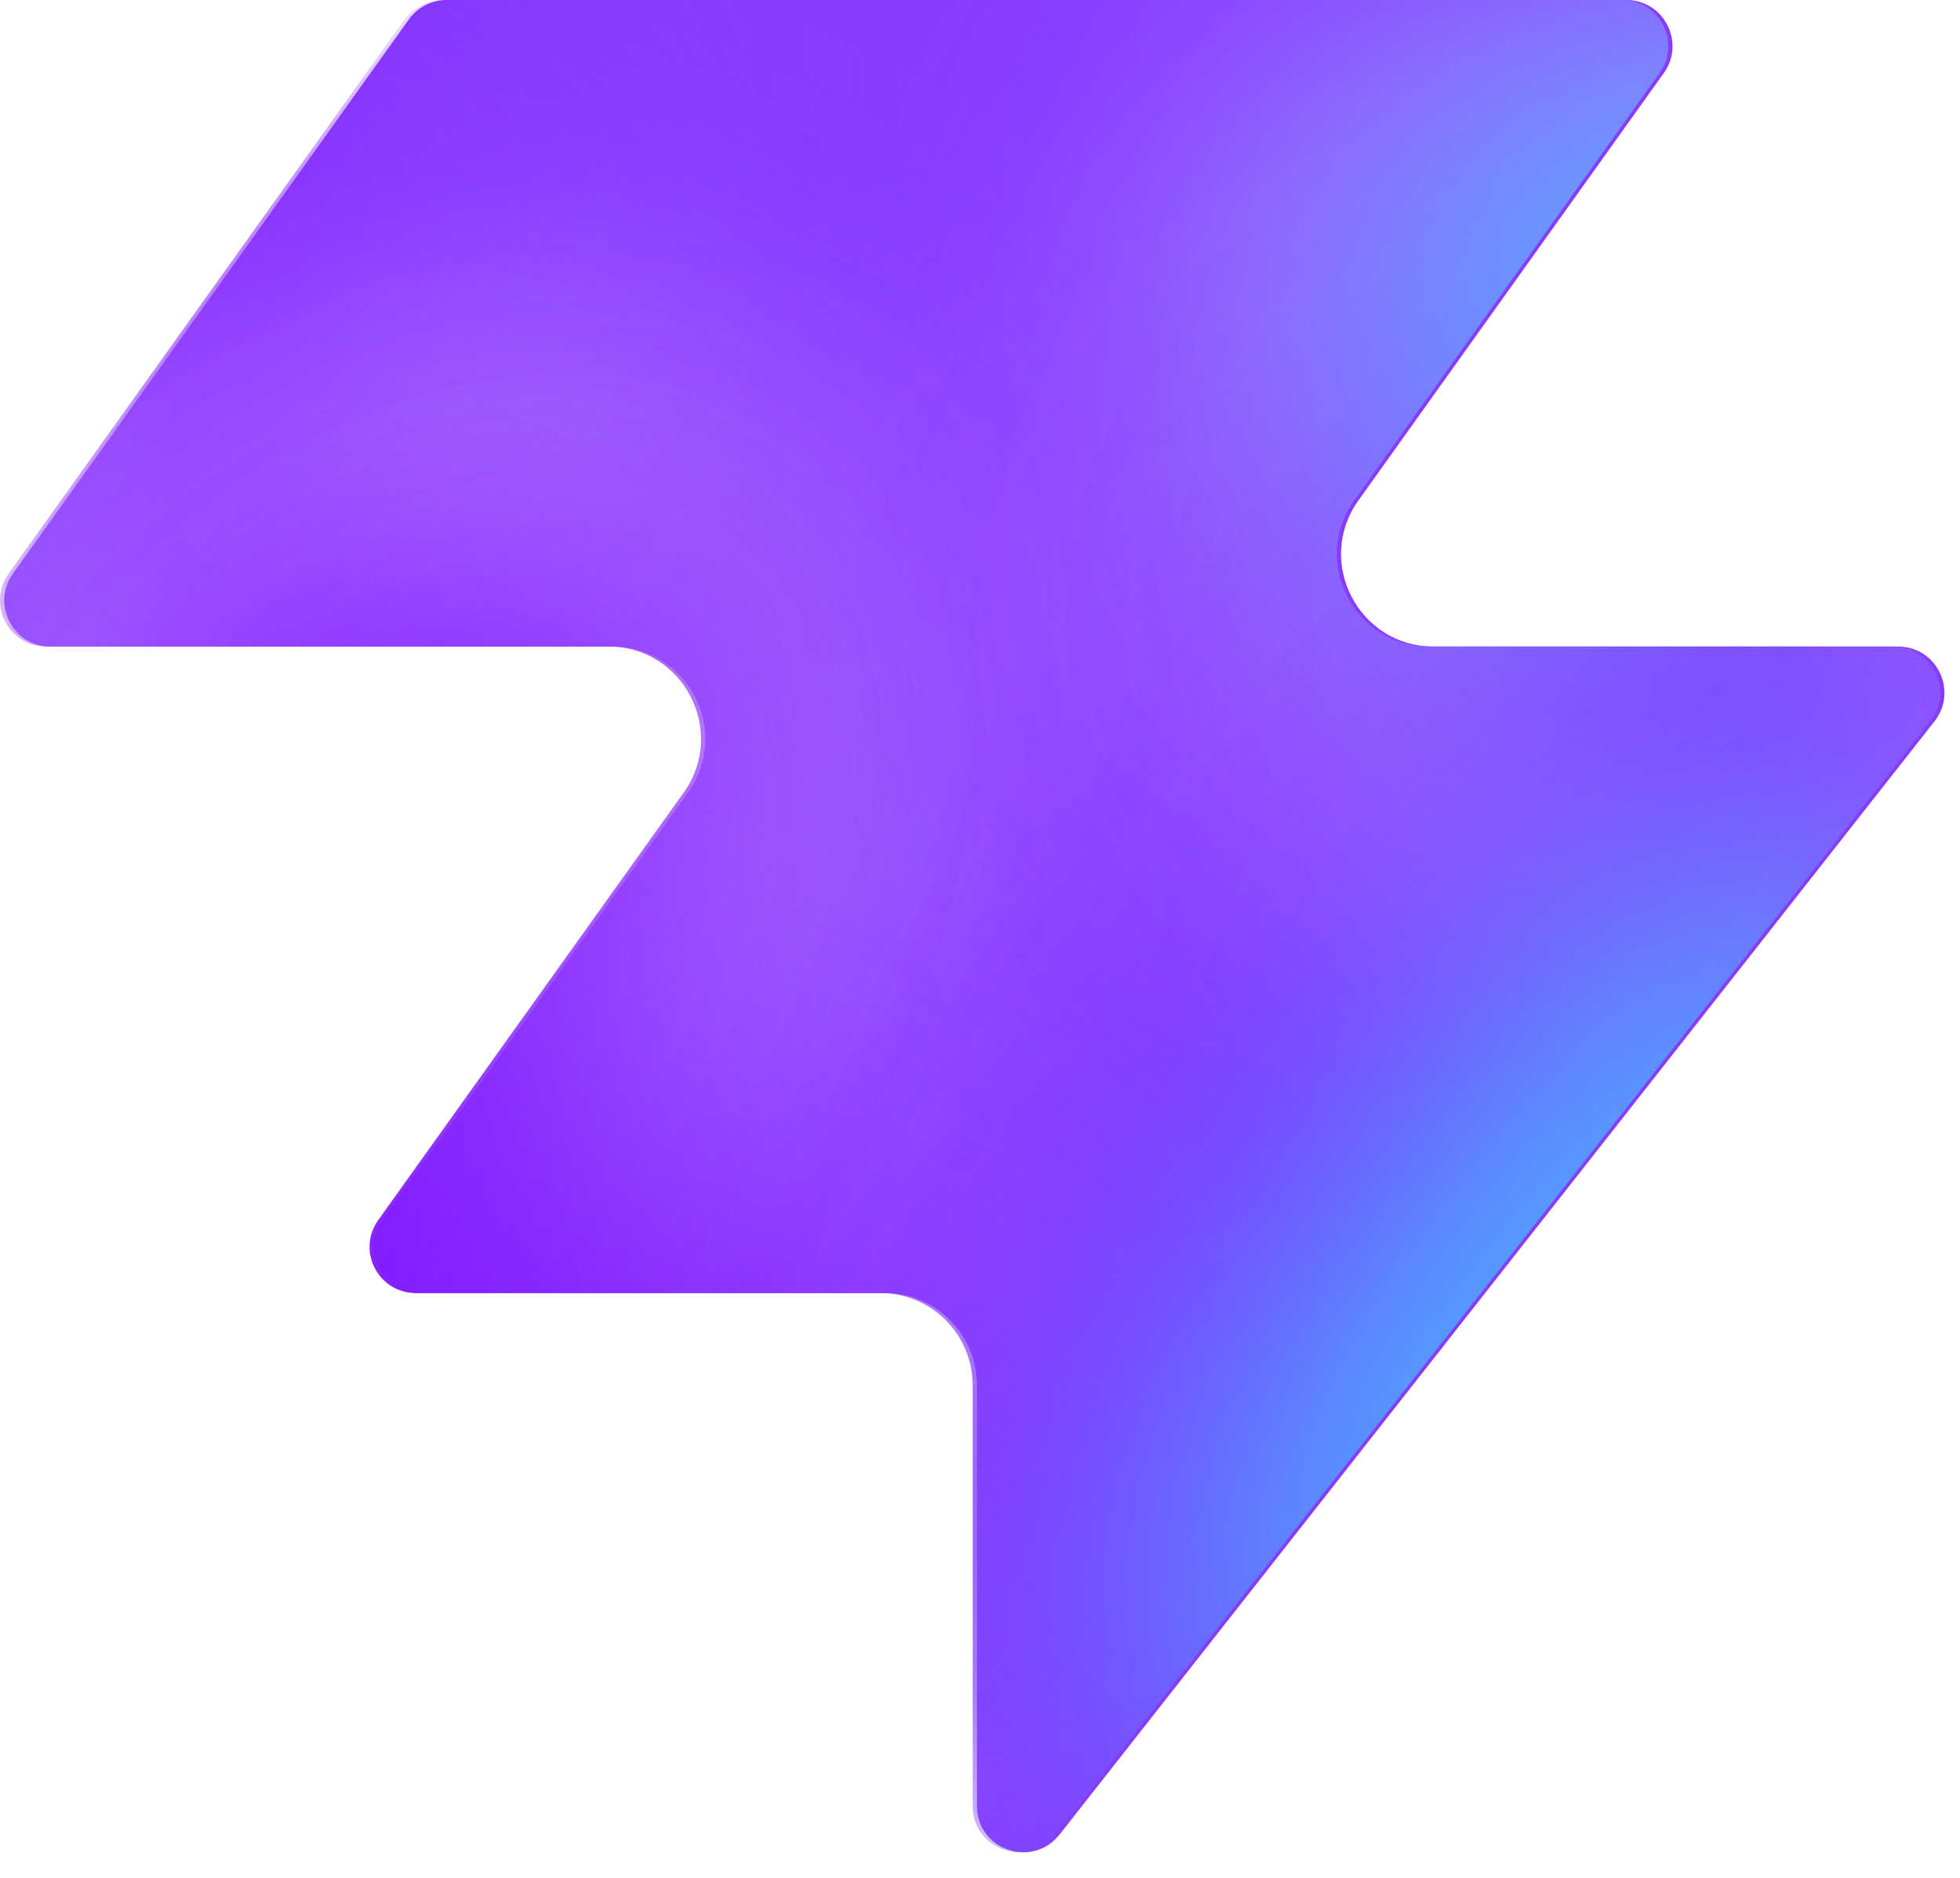
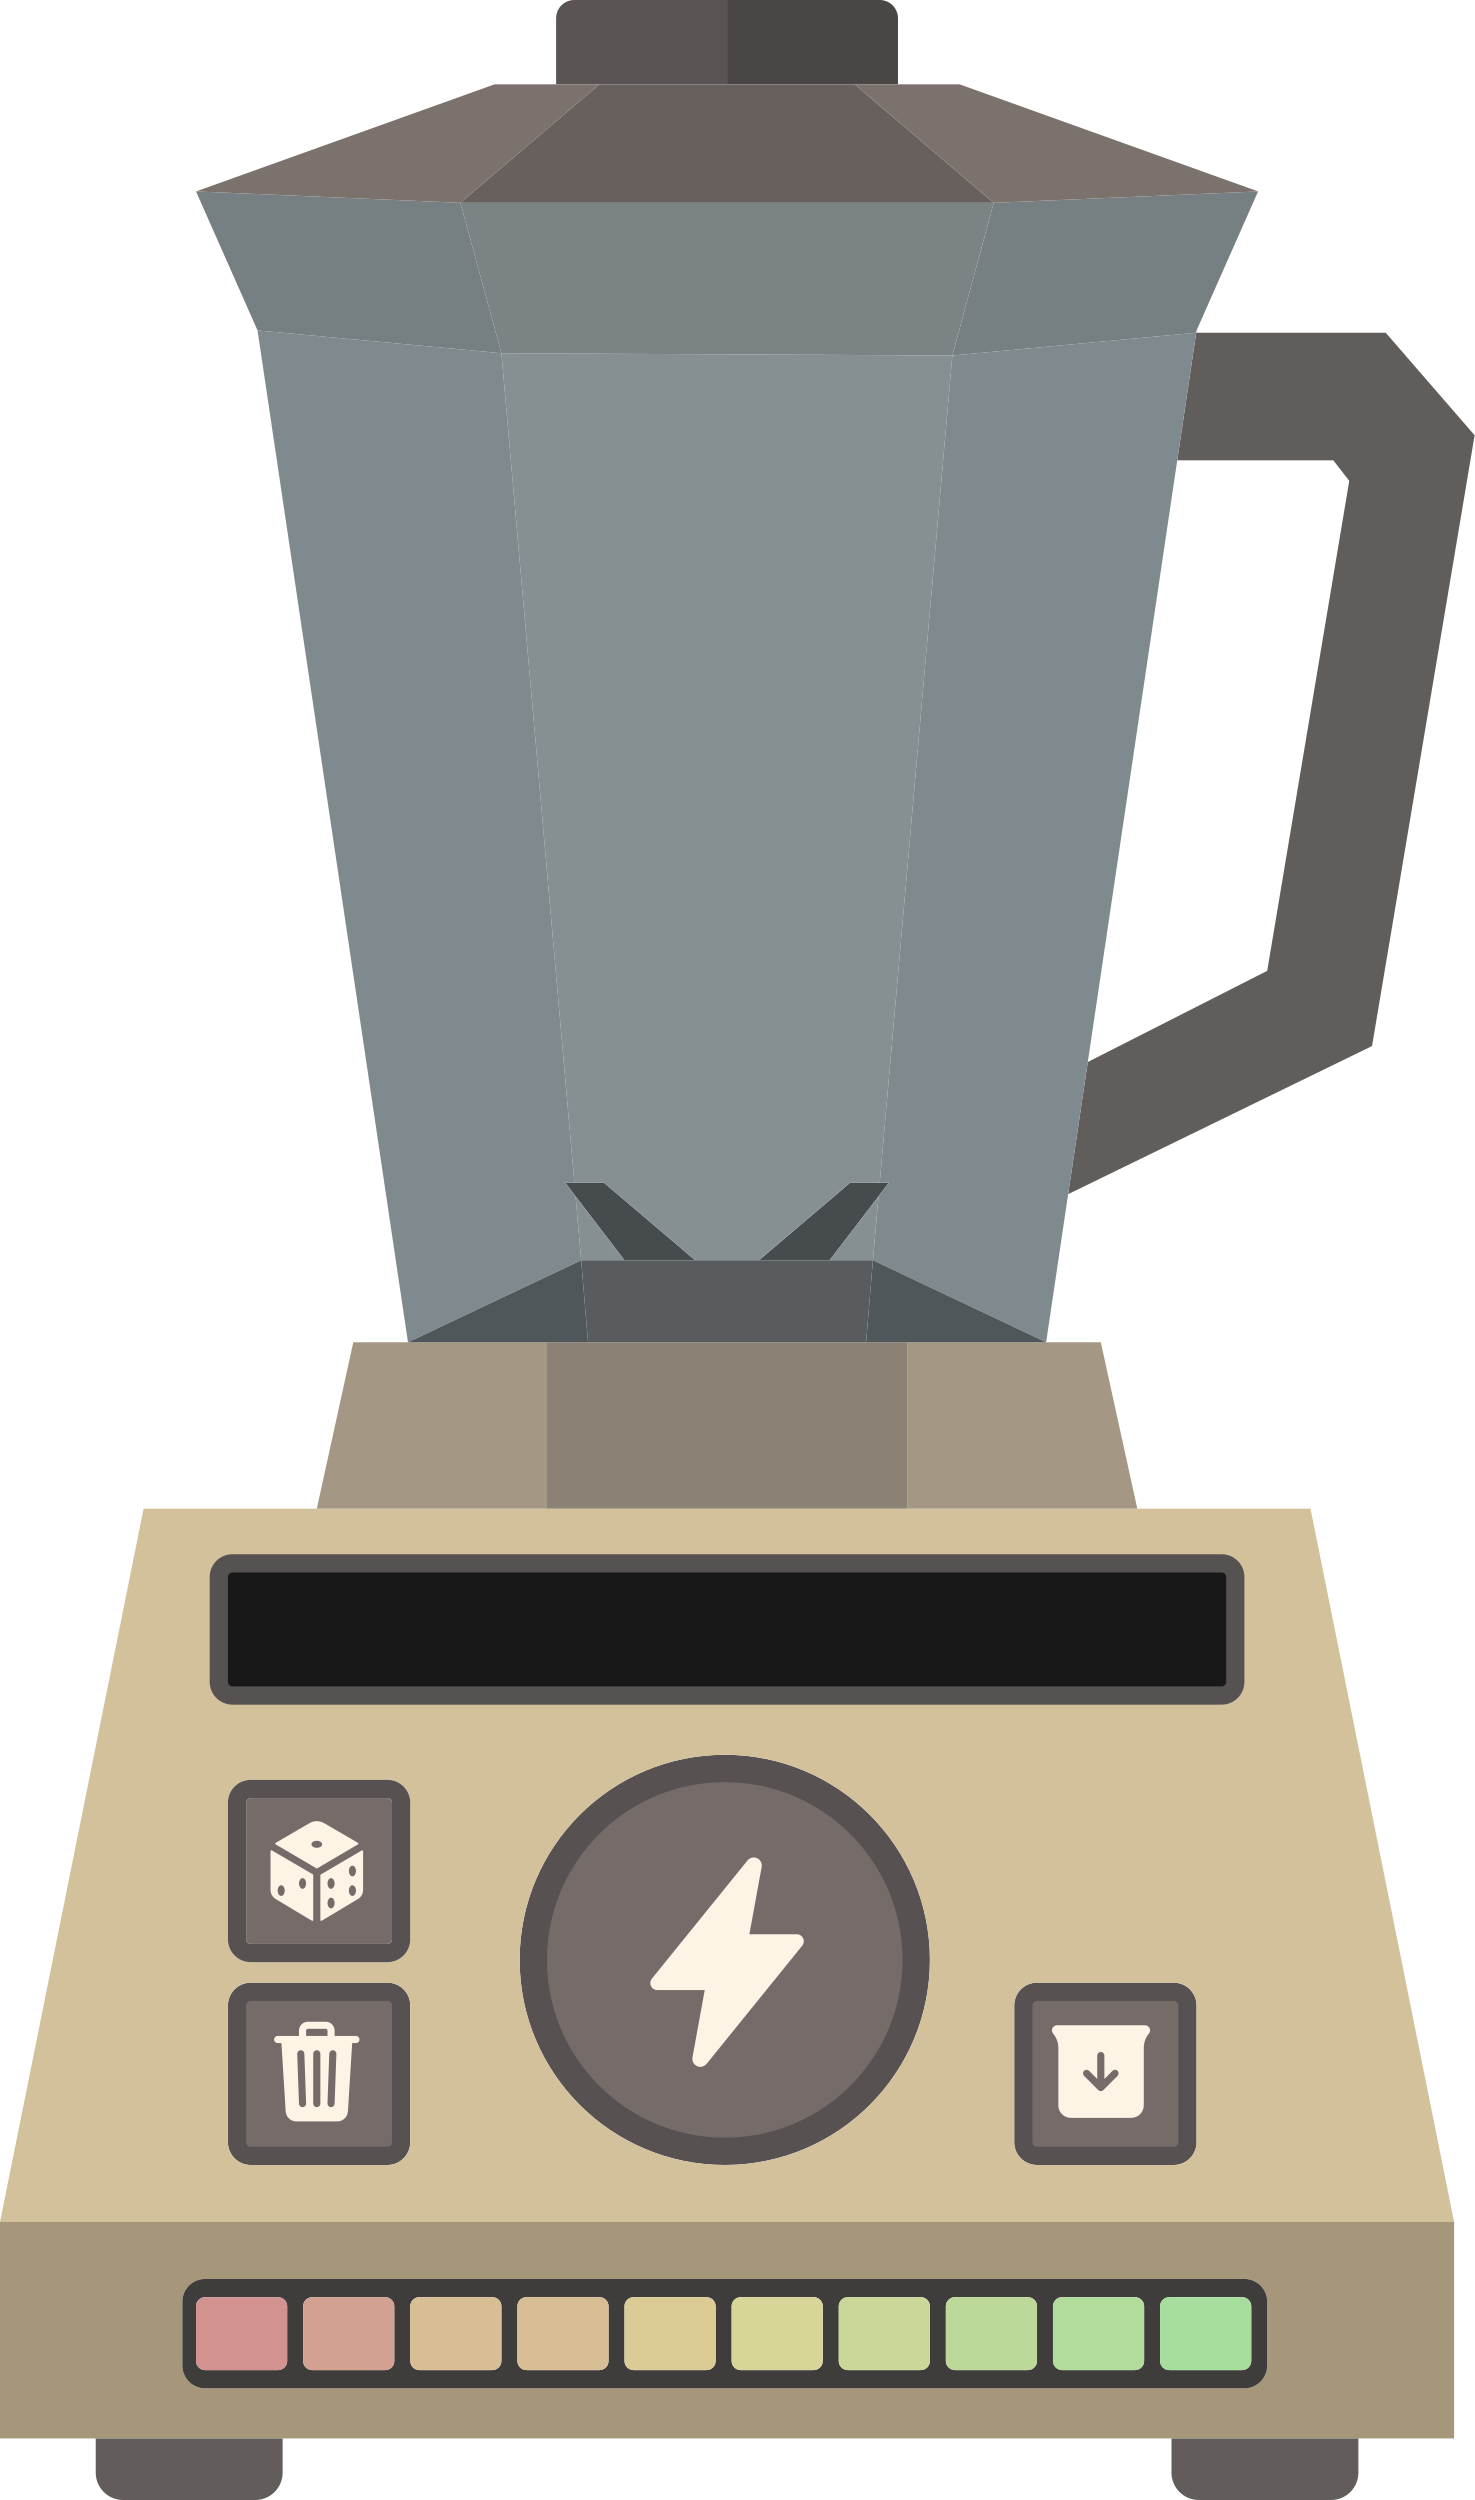
- <svg xmlns="http://www.w3.org/2000/svg" width="48" height="46" fill="none" viewBox="0 0 48 46">
-   <path fill="#863bff" d="M25.946 44.938c-.664.845-2.021.375-2.021-.698V33.937a2.26 2.26 0 0 0-2.262-2.262H10.287c-.92 0-1.456-1.04-.92-1.788l7.48-10.471c1.07-1.497 0-3.578-1.842-3.578H1.237c-.92 0-1.456-1.04-.92-1.788L10.013.474c.214-.297.556-.474.92-.474h28.894c.92 0 1.456 1.04.92 1.788l-7.48 10.471c-1.07 1.498 0 3.579 1.842 3.579h11.377c.943 0 1.473 1.088.89 1.83L25.947 44.94z" style="fill:#863bff;fill:color(display-p3 .525 .23 1);fill-opacity:1" />
-   <mask id="a" width="48" height="46" x="0" y="0" maskUnits="userSpaceOnUse" style="mask-type:alpha">
-     <path fill="#000" d="M25.842 44.938c-.664.844-2.021.375-2.021-.698V33.937a2.26 2.26 0 0 0-2.262-2.262H10.183c-.92 0-1.456-1.04-.92-1.788l7.48-10.471c1.07-1.498 0-3.579-1.842-3.579H1.133c-.92 0-1.456-1.04-.92-1.787L9.91.473c.214-.297.556-.474.92-.474h28.894c.92 0 1.456 1.04.92 1.788l-7.48 10.471c-1.07 1.498 0 3.578 1.842 3.578h11.377c.943 0 1.473 1.088.89 1.832L25.843 44.94z" style="fill:#000;fill-opacity:1" />
-   </mask>
-   <g mask="url(#a)">
-     <g filter="url(#b)">
-       <ellipse cx="5.508" cy="14.704" fill="#ede6ff" rx="5.508" ry="14.704" style="fill:#ede6ff;fill:color(display-p3 .927 .903 1);fill-opacity:1" transform="matrix(.00324 1 1 -.00324 -4.47 31.516)" />
-     </g>
-     <g filter="url(#c)">
-       <ellipse cx="10.399" cy="29.851" fill="#ede6ff" rx="10.399" ry="29.851" style="fill:#ede6ff;fill:color(display-p3 .927 .903 1);fill-opacity:1" transform="matrix(.00324 1 1 -.00324 -39.328 7.883)" />
-     </g>
-     <g filter="url(#d)">
-       <ellipse cx="5.508" cy="30.487" fill="#7e14ff" rx="5.508" ry="30.487" style="fill:#7e14ff;fill:color(display-p3 .492 .077 1);fill-opacity:1" transform="rotate(89.814 -25.913 -14.639)scale(1 -1)" />
-     </g>
-     <g filter="url(#e)">
-       <ellipse cx="5.508" cy="30.599" fill="#7e14ff" rx="5.508" ry="30.599" style="fill:#7e14ff;fill:color(display-p3 .492 .077 1);fill-opacity:1" transform="rotate(89.814 -32.644 -3.334)scale(1 -1)" />
-     </g>
-     <g filter="url(#f)">
-       <ellipse cx="5.508" cy="30.599" fill="#7e14ff" rx="5.508" ry="30.599" style="fill:#7e14ff;fill:color(display-p3 .492 .077 1);fill-opacity:1" transform="matrix(.00324 1 1 -.00324 -34.34 30.47)" />
-     </g>
-     <g filter="url(#g)">
-       <ellipse cx="14.072" cy="22.078" fill="#ede6ff" rx="14.072" ry="22.078" style="fill:#ede6ff;fill:color(display-p3 .927 .903 1);fill-opacity:1" transform="rotate(93.35 24.506 48.493)scale(-1 1)" />
-     </g>
-     <g filter="url(#h)">
-       <ellipse cx="3.47" cy="21.501" fill="#7e14ff" rx="3.47" ry="21.501" style="fill:#7e14ff;fill:color(display-p3 .492 .077 1);fill-opacity:1" transform="rotate(89.009 28.708 47.59)scale(-1 1)" />
-     </g>
-     <g filter="url(#i)">
-       <ellipse cx="3.47" cy="21.501" fill="#7e14ff" rx="3.47" ry="21.501" style="fill:#7e14ff;fill:color(display-p3 .492 .077 1);fill-opacity:1" transform="rotate(89.009 28.708 47.59)scale(-1 1)" />
-     </g>
-     <g filter="url(#j)">
-       <ellipse cx=".387" cy="8.972" fill="#7e14ff" rx="4.407" ry="29.108" style="fill:#7e14ff;fill:color(display-p3 .492 .077 1);fill-opacity:1" transform="rotate(39.51 .387 8.972)" />
-     </g>
-     <g filter="url(#k)">
-       <ellipse cx="47.523" cy="-6.092" fill="#7e14ff" rx="4.407" ry="29.108" style="fill:#7e14ff;fill:color(display-p3 .492 .077 1);fill-opacity:1" transform="rotate(37.892 47.523 -6.092)" />
-     </g>
-     <g filter="url(#l)">
-       <ellipse cx="41.412" cy="6.333" fill="#47bfff" rx="5.971" ry="9.665" style="fill:#47bfff;fill:color(display-p3 .28 .748 1);fill-opacity:1" transform="rotate(37.892 41.412 6.333)" />
-     </g>
-     <g filter="url(#m)">
-       <ellipse cx="-1.879" cy="38.332" fill="#7e14ff" rx="4.407" ry="29.108" style="fill:#7e14ff;fill:color(display-p3 .492 .077 1);fill-opacity:1" transform="rotate(37.892 -1.88 38.332)" />
-     </g>
-     <g filter="url(#n)">
-       <ellipse cx="-1.879" cy="38.332" fill="#7e14ff" rx="4.407" ry="29.108" style="fill:#7e14ff;fill:color(display-p3 .492 .077 1);fill-opacity:1" transform="rotate(37.892 -1.88 38.332)" />
-     </g>
-     <g filter="url(#o)">
-       <ellipse cx="35.651" cy="29.907" fill="#7e14ff" rx="4.407" ry="29.108" style="fill:#7e14ff;fill:color(display-p3 .492 .077 1);fill-opacity:1" transform="rotate(37.892 35.651 29.907)" />
-     </g>
-     <g filter="url(#p)">
-       <ellipse cx="38.418" cy="32.4" fill="#47bfff" rx="5.971" ry="15.297" style="fill:#47bfff;fill:color(display-p3 .28 .748 1);fill-opacity:1" transform="rotate(37.892 38.418 32.4)" />
-     </g>
-   </g>
-   <defs>
-     <filter id="b" width="60.045" height="41.654" x="-19.77" y="16.149" color-interpolation-filters="sRGB" filterUnits="userSpaceOnUse">
-       <feFlood flood-opacity="0" result="BackgroundImageFix" />
-       <feBlend in="SourceGraphic" in2="BackgroundImageFix" result="shape" />
-       <feGaussianBlur result="effect1_foregroundBlur_2002_17158" stdDeviation="7.659" />
-     </filter>
-     <filter id="c" width="90.34" height="51.437" x="-54.613" y="-7.533" color-interpolation-filters="sRGB" filterUnits="userSpaceOnUse">
-       <feFlood flood-opacity="0" result="BackgroundImageFix" />
-       <feBlend in="SourceGraphic" in2="BackgroundImageFix" result="shape" />
-       <feGaussianBlur result="effect1_foregroundBlur_2002_17158" stdDeviation="7.659" />
-     </filter>
-     <filter id="d" width="79.355" height="29.4" x="-49.64" y="2.03" color-interpolation-filters="sRGB" filterUnits="userSpaceOnUse">
-       <feFlood flood-opacity="0" result="BackgroundImageFix" />
-       <feBlend in="SourceGraphic" in2="BackgroundImageFix" result="shape" />
-       <feGaussianBlur result="effect1_foregroundBlur_2002_17158" stdDeviation="4.596" />
-     </filter>
-     <filter id="e" width="79.579" height="29.4" x="-45.045" y="20.029" color-interpolation-filters="sRGB" filterUnits="userSpaceOnUse">
-       <feFlood flood-opacity="0" result="BackgroundImageFix" />
-       <feBlend in="SourceGraphic" in2="BackgroundImageFix" result="shape" />
-       <feGaussianBlur result="effect1_foregroundBlur_2002_17158" stdDeviation="4.596" />
-     </filter>
-     <filter id="f" width="79.579" height="29.4" x="-43.513" y="21.178" color-interpolation-filters="sRGB" filterUnits="userSpaceOnUse">
-       <feFlood flood-opacity="0" result="BackgroundImageFix" />
-       <feBlend in="SourceGraphic" in2="BackgroundImageFix" result="shape" />
-       <feGaussianBlur result="effect1_foregroundBlur_2002_17158" stdDeviation="4.596" />
-     </filter>
-     <filter id="g" width="74.749" height="58.852" x="15.756" y="-17.901" color-interpolation-filters="sRGB" filterUnits="userSpaceOnUse">
-       <feFlood flood-opacity="0" result="BackgroundImageFix" />
-       <feBlend in="SourceGraphic" in2="BackgroundImageFix" result="shape" />
-       <feGaussianBlur result="effect1_foregroundBlur_2002_17158" stdDeviation="7.659" />
-     </filter>
-     <filter id="h" width="61.377" height="25.362" x="23.548" y="2.284" color-interpolation-filters="sRGB" filterUnits="userSpaceOnUse">
-       <feFlood flood-opacity="0" result="BackgroundImageFix" />
-       <feBlend in="SourceGraphic" in2="BackgroundImageFix" result="shape" />
-       <feGaussianBlur result="effect1_foregroundBlur_2002_17158" stdDeviation="4.596" />
-     </filter>
-     <filter id="i" width="61.377" height="25.362" x="23.548" y="2.284" color-interpolation-filters="sRGB" filterUnits="userSpaceOnUse">
-       <feFlood flood-opacity="0" result="BackgroundImageFix" />
-       <feBlend in="SourceGraphic" in2="BackgroundImageFix" result="shape" />
-       <feGaussianBlur result="effect1_foregroundBlur_2002_17158" stdDeviation="4.596" />
-     </filter>
-     <filter id="j" width="56.045" height="63.649" x="-27.636" y="-22.853" color-interpolation-filters="sRGB" filterUnits="userSpaceOnUse">
-       <feFlood flood-opacity="0" result="BackgroundImageFix" />
-       <feBlend in="SourceGraphic" in2="BackgroundImageFix" result="shape" />
-       <feGaussianBlur result="effect1_foregroundBlur_2002_17158" stdDeviation="4.596" />
-     </filter>
-     <filter id="k" width="54.814" height="64.646" x="20.116" y="-38.415" color-interpolation-filters="sRGB" filterUnits="userSpaceOnUse">
-       <feFlood flood-opacity="0" result="BackgroundImageFix" />
-       <feBlend in="SourceGraphic" in2="BackgroundImageFix" result="shape" />
-       <feGaussianBlur result="effect1_foregroundBlur_2002_17158" stdDeviation="4.596" />
-     </filter>
-     <filter id="l" width="33.541" height="35.313" x="24.641" y="-11.323" color-interpolation-filters="sRGB" filterUnits="userSpaceOnUse">
-       <feFlood flood-opacity="0" result="BackgroundImageFix" />
-       <feBlend in="SourceGraphic" in2="BackgroundImageFix" result="shape" />
-       <feGaussianBlur result="effect1_foregroundBlur_2002_17158" stdDeviation="4.596" />
-     </filter>
-     <filter id="m" width="54.814" height="64.646" x="-29.286" y="6.009" color-interpolation-filters="sRGB" filterUnits="userSpaceOnUse">
-       <feFlood flood-opacity="0" result="BackgroundImageFix" />
-       <feBlend in="SourceGraphic" in2="BackgroundImageFix" result="shape" />
-       <feGaussianBlur result="effect1_foregroundBlur_2002_17158" stdDeviation="4.596" />
-     </filter>
-     <filter id="n" width="54.814" height="64.646" x="-29.286" y="6.009" color-interpolation-filters="sRGB" filterUnits="userSpaceOnUse">
-       <feFlood flood-opacity="0" result="BackgroundImageFix" />
-       <feBlend in="SourceGraphic" in2="BackgroundImageFix" result="shape" />
-       <feGaussianBlur result="effect1_foregroundBlur_2002_17158" stdDeviation="4.596" />
-     </filter>
-     <filter id="o" width="54.814" height="64.646" x="8.244" y="-2.416" color-interpolation-filters="sRGB" filterUnits="userSpaceOnUse">
-       <feFlood flood-opacity="0" result="BackgroundImageFix" />
-       <feBlend in="SourceGraphic" in2="BackgroundImageFix" result="shape" />
-       <feGaussianBlur result="effect1_foregroundBlur_2002_17158" stdDeviation="4.596" />
-     </filter>
-     <filter id="p" width="39.409" height="43.623" x="18.713" y="10.588" color-interpolation-filters="sRGB" filterUnits="userSpaceOnUse">
-       <feFlood flood-opacity="0" result="BackgroundImageFix" />
-       <feBlend in="SourceGraphic" in2="BackgroundImageFix" result="shape" />
-       <feGaussianBlur result="effect1_foregroundBlur_2002_17158" stdDeviation="4.596" />
-     </filter>
-   </defs>
+ <svg xmlns="http://www.w3.org/2000/svg" width="302" height="512" viewBox="0 0 302 512" fill="none">
+   <path d="M259.524 198.826L222.782 217.495L218.757 244.565L280.995 214.228L302 89.145L283.796 68.142H244.985L241.099 94.279H273.06L276.328 98.48L259.524 198.826Z" fill="#615D5B" />
+   <path d="M190.442 401.386C190.442 424.585 171.634 443.391 148.433 443.391C125.232 443.391 106.423 424.585 106.423 401.386C106.423 378.187 125.232 359.38 148.433 359.38C171.634 359.38 190.442 378.187 190.442 401.386Z" fill="#575251" />
+   <path d="M184.841 401.386C184.841 421.491 168.54 437.79 148.433 437.79C128.325 437.79 112.025 421.491 112.025 401.386C112.025 381.28 128.325 364.981 148.433 364.981C168.54 364.981 184.841 381.28 184.841 401.386Z" fill="#756B68" />
+   <path d="M46.677 410.72C46.677 408.142 48.767 406.053 51.345 406.053H79.351C81.929 406.053 84.019 408.142 84.019 410.72V438.724C84.019 441.301 81.929 443.391 79.351 443.391H51.345C48.767 443.391 46.677 441.301 46.677 438.724V410.72Z" fill="#575251" />
+   <path d="M50.411 410.72C50.411 410.205 50.829 409.787 51.345 409.787H79.351C79.866 409.787 80.284 410.205 80.284 410.72V438.724C80.284 439.239 79.866 439.657 79.351 439.657H51.345C50.829 439.657 50.411 439.239 50.411 438.724V410.72Z" fill="#756B68" />
+   <path d="M207.713 410.72C207.713 408.142 209.802 406.053 212.38 406.053H240.386C242.964 406.053 245.054 408.142 245.054 410.72V438.724C245.054 441.301 242.964 443.391 240.386 443.391H212.38C209.802 443.391 207.713 441.301 207.713 438.724V410.72Z" fill="#575251" />
+   <path d="M211.447 410.72C211.447 410.205 211.865 409.787 212.38 409.787H240.386C240.902 409.787 241.32 410.205 241.32 410.72V438.724C241.32 439.239 240.902 439.657 240.386 439.657H212.38C211.865 439.657 211.447 439.239 211.447 438.724V410.72Z" fill="#756B68" />
+   <path fill-rule="evenodd" clip-rule="evenodd" d="M29.407 308.974L0 455.059H297.799L268.393 308.974H232.918H185.774H112.025H64.881H29.407ZM148.433 443.391C171.634 443.391 190.442 424.585 190.442 401.386C190.442 378.187 171.634 359.38 148.433 359.38C125.232 359.38 106.423 378.187 106.423 401.386C106.423 424.585 125.232 443.391 148.433 443.391ZM51.345 406.053C48.767 406.053 46.677 408.142 46.677 410.72V438.724C46.677 441.301 48.767 443.391 51.345 443.391H79.351C81.929 443.391 84.019 441.301 84.019 438.724V410.72C84.019 408.142 81.929 406.053 79.351 406.053H51.345ZM51.345 364.514C48.767 364.514 46.677 366.604 46.677 369.181V397.185C46.677 399.763 48.767 401.852 51.345 401.852H79.351C81.929 401.852 84.019 399.763 84.019 397.185V369.181C84.019 366.604 81.929 364.514 79.351 364.514H51.345ZM212.38 406.053C209.802 406.053 207.713 408.142 207.713 410.72V438.724C207.713 441.301 209.802 443.391 212.38 443.391H240.386C242.964 443.391 245.054 441.301 245.054 438.724V410.72C245.054 408.142 242.964 406.053 240.386 406.053H212.38Z" fill="#D3C19C" />
+   <path fill-rule="evenodd" clip-rule="evenodd" d="M0 455.059V499.398H19.604H57.879H239.92H278.195H297.799V455.059H0ZM42.009 466.727C39.431 466.727 37.342 468.817 37.342 471.395V484.463C37.342 487.041 39.431 489.13 42.009 489.13H254.856C257.434 489.13 259.524 487.041 259.524 484.463V471.395C259.524 468.817 257.434 466.727 254.856 466.727H42.009Z" fill="#A6977B" />
+   <path d="M83.552 274.902H72.349L64.881 308.974H112.025V274.902H83.552Z" fill="#A49884" />
+   <path d="M185.774 274.902H120.427H112.025V308.974H185.774V274.902Z" fill="#8B8174" />
+   <path d="M225.45 274.902H214.247H185.774V308.974H232.918L225.45 274.902Z" fill="#A49884" />
+   <path d="M115.759 242.232L117.874 244.997L127.895 258.1H142.365L123.694 242.232H117.631H115.759Z" fill="#464B4E" />
+   <path d="M155.434 258.1H169.904L179.925 244.997L182.04 242.232H180.168H174.105L155.434 258.1Z" fill="#464B4E" />
+   <path d="M169.904 258.1H178.773L179.925 244.997L169.904 258.1Z" fill="#868F92" />
+   <path d="M123.694 242.232L142.365 258.1H155.434L174.105 242.232H180.168L195.04 72.809L102.689 72.343L117.631 242.232H123.694Z" fill="#868F92" />
+   <path d="M127.895 258.1L117.874 244.997L119.026 258.1H127.895Z" fill="#868F92" />
+   <path d="M117.874 244.997L115.759 242.232H117.631L102.689 72.343L52.745 67.675L83.552 274.902L119.026 258.1L117.874 244.997Z" fill="#7E8A8E" />
+   <path d="M218.757 244.565L222.782 217.495L241.099 94.279L244.985 68.142L195.04 72.809L180.168 242.232H182.04L179.925 244.997L178.773 258.1L214.247 274.902L218.757 244.565Z" fill="#7E8A8E" />
+   <path d="M245.054 67.675L257.657 39.205L203.512 41.539L195.04 72.809L244.985 68.142L245.054 67.675Z" fill="#767F82" />
+   <path d="M94.287 41.539L102.689 72.343L195.04 72.809L203.512 41.539H94.287Z" fill="#7C8385" />
+   <path d="M40.142 39.205L52.745 67.675L102.689 72.343L94.287 41.539L40.142 39.205Z" fill="#767F82" />
+   <path d="M19.604 499.398V506.399C19.604 509.492 22.112 512 25.206 512H52.278C55.372 512 57.879 509.492 57.879 506.399V499.398H19.604Z" fill="#625D5B" />
+   <path d="M272.594 512C275.687 512 278.195 509.492 278.195 506.399V499.398H239.92V506.399C239.92 509.492 242.427 512 245.521 512H272.594Z" fill="#625D5B" />
+   <path fill-rule="evenodd" clip-rule="evenodd" d="M37.342 471.395C37.342 468.817 39.431 466.727 42.009 466.727H254.856C257.434 466.727 259.524 468.817 259.524 471.395V484.463C259.524 487.041 257.434 489.13 254.856 489.13H42.009C39.431 489.13 37.342 487.041 37.342 484.463V471.395ZM42.009 470.461C40.978 470.461 40.142 471.297 40.142 472.328V483.53C40.142 484.561 40.978 485.397 42.009 485.397H56.946C57.977 485.397 58.813 484.561 58.813 483.53V472.328C58.813 471.297 57.977 470.461 56.946 470.461H42.009ZM63.947 470.461C62.916 470.461 62.08 471.297 62.08 472.328V483.53C62.08 484.561 62.916 485.397 63.947 485.397H78.884C79.915 485.397 80.751 484.561 80.751 483.53V472.328C80.751 471.297 79.915 470.461 78.884 470.461H63.947ZM85.886 470.461C84.855 470.461 84.019 471.297 84.019 472.328V483.53C84.019 484.561 84.855 485.397 85.886 485.397H100.822C101.853 485.397 102.689 484.561 102.689 483.53V472.328C102.689 471.297 101.853 470.461 100.822 470.461H85.886ZM107.824 470.461C106.793 470.461 105.957 471.297 105.957 472.328V483.53C105.957 484.561 106.793 485.397 107.824 485.397H122.76C123.792 485.397 124.628 484.561 124.628 483.53V472.328C124.628 471.297 123.792 470.461 122.76 470.461H107.824ZM129.762 470.461C128.731 470.461 127.895 471.297 127.895 472.328V483.53C127.895 484.561 128.731 485.397 129.762 485.397H144.699C145.73 485.397 146.566 484.561 146.566 483.53V472.328C146.566 471.297 145.73 470.461 144.699 470.461H129.762ZM151.7 470.461C150.669 470.461 149.833 471.297 149.833 472.328V483.53C149.833 484.561 150.669 485.397 151.7 485.397H166.637C167.668 485.397 168.504 484.561 168.504 483.53V472.328C168.504 471.297 167.668 470.461 166.637 470.461H151.7ZM173.638 470.461C172.607 470.461 171.771 471.297 171.771 472.328V483.53C171.771 484.561 172.607 485.397 173.638 485.397H188.575C189.606 485.397 190.442 484.561 190.442 483.53V472.328C190.442 471.297 189.606 470.461 188.575 470.461H173.638ZM195.577 470.461C194.545 470.461 193.709 471.297 193.709 472.328V483.53C193.709 484.561 194.545 485.397 195.577 485.397H210.513C211.544 485.397 212.38 484.561 212.38 483.53V472.328C212.38 471.297 211.544 470.461 210.513 470.461H195.577ZM217.515 470.461C216.484 470.461 215.648 471.297 215.648 472.328V483.53C215.648 484.561 216.484 485.397 217.515 485.397H232.451C233.482 485.397 234.318 484.561 234.318 483.53V472.328C234.318 471.297 233.482 470.461 232.451 470.461H217.515ZM239.453 470.461C238.422 470.461 237.586 471.297 237.586 472.328V483.53C237.586 484.561 238.422 485.397 239.453 485.397H254.389C255.421 485.397 256.257 484.561 256.257 483.53V472.328C256.257 471.297 255.421 470.461 254.389 470.461H239.453Z" fill="#3E3D3C" />
+   <path d="M237.586 472.328C237.586 471.297 238.422 470.461 239.453 470.461H254.389C255.421 470.461 256.257 471.297 256.257 472.328V483.53C256.257 484.561 255.421 485.397 254.389 485.397H239.453C238.422 485.397 237.586 484.561 237.586 483.53V472.328Z" fill="#A7DE9E" />
+   <path d="M215.648 472.328C215.648 471.297 216.484 470.461 217.515 470.461H232.451C233.482 470.461 234.318 471.297 234.318 472.328V483.53C234.318 484.561 233.482 485.397 232.451 485.397H217.515C216.484 485.397 215.648 484.561 215.648 483.53V472.328Z" fill="#B2DC9C" />
+   <path d="M193.709 472.328C193.709 471.297 194.545 470.461 195.577 470.461H210.513C211.544 470.461 212.38 471.297 212.38 472.328V483.53C212.38 484.561 211.544 485.397 210.513 485.397H195.577C194.545 485.397 193.709 484.561 193.709 483.53V472.328Z" fill="#BDD99A" />
+   <path d="M171.771 472.328C171.771 471.297 172.607 470.461 173.638 470.461H188.575C189.606 470.461 190.442 471.297 190.442 472.328V483.53C190.442 484.561 189.606 485.397 188.575 485.397H173.638C172.607 485.397 171.771 484.561 171.771 483.53V472.328Z" fill="#C9D799" />
+   <path d="M149.833 472.328C149.833 471.297 150.669 470.461 151.7 470.461H166.637C167.668 470.461 168.504 471.297 168.504 472.328V483.53C168.504 484.561 167.668 485.397 166.637 485.397H151.7C150.669 485.397 149.833 484.561 149.833 483.53V472.328Z" fill="#D7D597" />
+   <path d="M127.895 472.328C127.895 471.297 128.731 470.461 129.762 470.461H144.699C145.73 470.461 146.566 471.297 146.566 472.328V483.53C146.566 484.561 145.73 485.397 144.699 485.397H129.762C128.731 485.397 127.895 484.561 127.895 483.53V472.328Z" fill="#DBCC95" />
+   <path d="M105.957 472.328C105.957 471.297 106.793 470.461 107.824 470.461H122.76C123.792 470.461 124.628 471.297 124.628 472.328V483.53C124.628 484.561 123.792 485.397 122.76 485.397H107.824C106.793 485.397 105.957 484.561 105.957 483.53V472.328Z" fill="#D8BE94" />
+   <path d="M84.019 472.328C84.019 471.297 84.855 470.461 85.886 470.461H100.822C101.853 470.461 102.689 471.297 102.689 472.328V483.53C102.689 484.561 101.853 485.397 100.822 485.397H85.886C84.855 485.397 84.019 484.561 84.019 483.53V472.328Z" fill="#D8BE94" />
+   <path d="M62.08 472.328C62.08 471.297 62.916 470.461 63.947 470.461H78.884C79.915 470.461 80.751 471.297 80.751 472.328V483.53C80.751 484.561 79.915 485.397 78.884 485.397H63.947C62.916 485.397 62.08 484.561 62.08 483.53V472.328Z" fill="#D3A191" />
+   <path d="M40.142 472.328C40.142 471.297 40.978 470.461 42.009 470.461H56.946C57.977 470.461 58.813 471.297 58.813 472.328V483.53C58.813 484.561 57.977 485.397 56.946 485.397H42.009C40.978 485.397 40.142 484.561 40.142 483.53V472.328Z" fill="#D19290" />
+   <path d="M42.943 322.975C42.943 320.398 45.033 318.308 47.611 318.308H250.189C252.766 318.308 254.856 320.398 254.856 322.975V344.445C254.856 347.023 252.766 349.112 250.189 349.112H47.611C45.033 349.112 42.943 347.023 42.943 344.445V322.975Z" fill="#565251" />
+   <path d="M46.677 322.975C46.677 322.46 47.095 322.042 47.611 322.042H250.189C250.704 322.042 251.122 322.46 251.122 322.975V344.445C251.122 344.96 250.704 345.378 250.189 345.378H47.611C47.095 345.378 46.677 344.96 46.677 344.445V322.975Z" fill="#191818" />
+   <path d="M214.247 274.902L178.773 258.1L177.372 274.902H185.774H214.247Z" fill="#50575B" />
+   <path d="M142.365 258.1H127.895H119.026L120.427 274.902H177.372L178.773 258.1H169.904H155.434H142.365Z" fill="#585C5F" />
+   <path d="M119.026 258.1L83.552 274.902H112.025H120.427L119.026 258.1Z" fill="#50575B" />
+   <path d="M46.677 369.181C46.677 366.604 48.767 364.514 51.345 364.514H79.351C81.929 364.514 84.019 366.604 84.019 369.181V397.185C84.019 399.763 81.929 401.852 79.351 401.852H51.345C48.767 401.852 46.677 399.763 46.677 397.185V369.181ZM51.345 368.248C50.829 368.248 50.411 368.666 50.411 369.181V397.185C50.411 397.701 50.829 398.118 51.345 398.118H79.351C79.866 398.118 80.284 397.701 80.284 397.185V369.181C80.284 368.666 79.866 368.248 79.351 368.248H51.345Z" fill="#575251" />
+   <path d="M50.411 369.181C50.411 368.666 50.829 368.248 51.345 368.248H79.351C79.866 368.248 80.284 368.666 80.284 369.181V397.185C80.284 397.701 79.866 398.118 79.351 398.118H51.345C50.829 398.118 50.411 397.701 50.411 397.185V369.181Z" fill="#756B68" />
+   <path d="M143.434 423.293C143.194 423.293 142.957 423.241 142.74 423.14C142.523 423.039 142.331 422.891 142.177 422.708C142.022 422.525 141.91 422.31 141.848 422.078C141.786 421.847 141.775 421.605 141.816 421.369V421.359L144.328 407.57H134.605C134.335 407.57 134.07 407.493 133.842 407.349C133.614 407.205 133.431 407 133.315 406.756C133.199 406.513 133.154 406.241 133.185 405.973C133.217 405.705 133.324 405.452 133.493 405.242L153.075 381.037C153.297 380.754 153.607 380.552 153.955 380.462C154.304 380.371 154.673 380.398 155.005 380.537C155.337 380.675 155.615 380.919 155.796 381.231C155.976 381.543 156.05 381.905 156.005 382.262C156.005 382.289 155.998 382.315 155.993 382.342L153.473 396.135H163.194C163.464 396.135 163.729 396.211 163.957 396.355C164.185 396.499 164.368 396.705 164.484 396.948C164.601 397.192 164.645 397.464 164.614 397.732C164.582 398 164.475 398.253 164.306 398.463L144.722 422.667C144.568 422.862 144.372 423.019 144.149 423.127C143.926 423.235 143.681 423.292 143.434 423.293Z" fill="#FCF5E6" />
+   <path d="M72.904 416.963H68.528V415.869C68.528 415.385 68.335 414.921 67.994 414.58C67.652 414.238 67.188 414.046 66.704 414.046H63.058C62.574 414.046 62.11 414.238 61.768 414.58C61.426 414.921 61.234 415.385 61.234 415.869V416.963H56.858C56.665 416.963 56.479 417.039 56.343 417.176C56.206 417.313 56.129 417.498 56.129 417.692C56.129 417.885 56.206 418.071 56.343 418.208C56.479 418.344 56.665 418.421 56.858 418.421H57.633L58.499 432.319C58.564 433.543 59.502 434.465 60.687 434.465H69.075C70.266 434.465 71.185 433.563 71.263 432.323L72.129 418.421H72.904C73.097 418.421 73.282 418.344 73.419 418.208C73.556 418.071 73.633 417.885 73.633 417.692C73.633 417.498 73.556 417.313 73.419 417.176C73.282 417.039 73.097 416.963 72.904 416.963ZM61.99 431.548H61.964C61.775 431.548 61.593 431.475 61.457 431.344C61.321 431.212 61.241 431.033 61.234 430.845L60.87 420.635C60.863 420.442 60.933 420.253 61.065 420.112C61.197 419.97 61.38 419.887 61.573 419.88C61.767 419.873 61.955 419.943 62.096 420.075C62.238 420.207 62.322 420.39 62.328 420.583L62.693 430.793C62.697 430.888 62.681 430.984 62.648 431.074C62.614 431.164 62.563 431.246 62.498 431.316C62.433 431.386 62.354 431.443 62.267 431.483C62.18 431.522 62.086 431.545 61.99 431.548ZM65.61 430.819C65.61 431.012 65.534 431.197 65.397 431.334C65.26 431.471 65.074 431.548 64.881 431.548C64.688 431.548 64.502 431.471 64.365 431.334C64.228 431.197 64.152 431.012 64.152 430.819V420.609C64.152 420.416 64.228 420.23 64.365 420.093C64.502 419.956 64.688 419.88 64.881 419.88C65.074 419.88 65.26 419.956 65.397 420.093C65.534 420.23 65.61 420.416 65.61 420.609V430.819ZM67.069 416.963H62.693V415.869C62.693 415.821 62.702 415.773 62.72 415.729C62.738 415.684 62.765 415.644 62.799 415.61C62.833 415.576 62.873 415.549 62.917 415.531C62.962 415.513 63.01 415.504 63.058 415.504H66.704C66.752 415.504 66.8 415.513 66.844 415.531C66.889 415.549 66.929 415.576 66.963 415.61C66.997 415.644 67.024 415.684 67.042 415.729C67.061 415.773 67.07 415.821 67.069 415.869V416.963ZM68.528 430.845C68.521 431.033 68.441 431.212 68.305 431.344C68.169 431.475 67.987 431.548 67.798 431.548H67.772C67.676 431.544 67.582 431.522 67.495 431.482C67.408 431.443 67.329 431.386 67.264 431.316C67.199 431.246 67.148 431.163 67.114 431.074C67.081 430.984 67.066 430.888 67.069 430.793L67.434 420.583C67.437 420.487 67.459 420.393 67.499 420.306C67.539 420.219 67.596 420.14 67.666 420.075C67.736 420.01 67.818 419.959 67.908 419.925C67.998 419.892 68.093 419.876 68.189 419.88C68.285 419.883 68.379 419.905 68.466 419.945C68.553 419.985 68.632 420.041 68.697 420.112C68.762 420.182 68.813 420.264 68.847 420.354C68.88 420.444 68.896 420.539 68.892 420.635L68.528 430.845Z" fill="#FCF5E6" />
+   <path d="M73.308 377.412L66.347 373.366C65.901 373.108 65.396 372.972 64.881 372.972C64.366 372.972 63.86 373.108 63.415 373.366L56.454 377.412C56.426 377.428 56.404 377.451 56.388 377.478C56.372 377.506 56.364 377.537 56.364 377.569C56.364 377.601 56.372 377.632 56.388 377.659C56.404 377.687 56.426 377.71 56.454 377.726L64.79 382.629C64.818 382.646 64.85 382.655 64.882 382.655C64.915 382.655 64.947 382.646 64.975 382.629L73.309 377.726C73.337 377.71 73.359 377.687 73.375 377.659C73.391 377.632 73.399 377.6 73.399 377.569C73.399 377.537 73.39 377.506 73.374 377.478C73.359 377.45 73.336 377.428 73.308 377.412ZM64.881 378.443C64.277 378.443 63.787 378.117 63.787 377.714C63.787 377.311 64.277 376.984 64.881 376.984C65.485 376.984 65.975 377.311 65.975 377.714C65.975 378.117 65.485 378.443 64.881 378.443Z" fill="#FCF5E6" />
+   <path d="M64.061 383.858L55.673 378.966C55.645 378.95 55.614 378.942 55.582 378.942C55.55 378.942 55.519 378.95 55.491 378.966C55.463 378.982 55.44 379.005 55.424 379.033C55.408 379.061 55.4 379.092 55.4 379.124V387.051C55.4 387.433 55.501 387.808 55.692 388.139C55.882 388.47 56.156 388.745 56.486 388.938L63.878 393.369C63.906 393.385 63.937 393.394 63.969 393.394C64.001 393.394 64.033 393.385 64.06 393.369C64.088 393.353 64.111 393.33 64.127 393.303C64.143 393.275 64.152 393.243 64.152 393.211V384.016C64.152 383.984 64.143 383.953 64.127 383.925C64.111 383.897 64.088 383.874 64.061 383.858ZM57.588 388.288C57.185 388.288 56.858 387.798 56.858 387.194C56.858 386.59 57.185 386.1 57.588 386.1C57.991 386.1 58.317 386.59 58.317 387.194C58.317 387.798 57.991 388.288 57.588 388.288ZM61.964 386.83C61.561 386.83 61.234 386.34 61.234 385.736C61.234 385.132 61.561 384.642 61.964 384.642C62.367 384.642 62.693 385.132 62.693 385.736C62.693 386.34 62.367 386.83 61.964 386.83Z" fill="#FCF5E6" />
+   <path d="M74.089 378.968L65.701 383.892C65.674 383.908 65.651 383.931 65.635 383.959C65.619 383.986 65.61 384.018 65.61 384.05V393.211C65.61 393.243 65.619 393.274 65.635 393.302C65.651 393.329 65.674 393.352 65.702 393.368C65.729 393.384 65.761 393.393 65.793 393.393C65.825 393.393 65.856 393.384 65.884 393.368L73.275 388.937C73.605 388.745 73.879 388.469 74.07 388.139C74.26 387.808 74.361 387.433 74.362 387.051V379.127C74.362 379.095 74.354 379.063 74.338 379.035C74.322 379.007 74.299 378.984 74.272 378.968C74.244 378.952 74.212 378.943 74.18 378.943C74.148 378.943 74.117 378.952 74.089 378.968ZM67.798 390.84C67.395 390.84 67.069 390.351 67.069 389.747C67.069 389.143 67.395 388.653 67.798 388.653C68.201 388.653 68.528 389.143 68.528 389.747C68.528 390.351 68.201 390.84 67.798 390.84ZM67.798 386.83C67.395 386.83 67.069 386.34 67.069 385.736C67.069 385.132 67.395 384.642 67.798 384.642C68.201 384.642 68.528 385.132 68.528 385.736C68.528 386.34 68.201 386.83 67.798 386.83ZM72.174 388.288C71.771 388.288 71.445 387.798 71.445 387.194C71.445 386.59 71.771 386.1 72.174 386.1C72.577 386.1 72.904 386.59 72.904 387.194C72.904 387.798 72.577 388.288 72.174 388.288ZM72.174 384.277C71.771 384.277 71.445 383.787 71.445 383.183C71.445 382.579 71.771 382.089 72.174 382.089C72.577 382.089 72.904 382.579 72.904 383.183C72.904 383.787 72.577 384.277 72.174 384.277Z" fill="#FCF5E6" />
+   <path d="M216.743 431.183V419.39C216.743 418.323 216.365 417.291 215.676 416.476C215.108 415.804 215.585 414.775 216.465 414.775H234.495C235.375 414.775 235.856 415.801 235.294 416.478C234.618 417.292 234.247 418.317 234.247 419.375V431.183C234.247 431.86 233.978 432.509 233.5 432.988C233.021 433.467 232.372 433.736 231.695 433.736H219.296C218.619 433.736 217.97 433.467 217.491 432.988C217.012 432.509 216.743 431.86 216.743 431.183ZM225.961 428.052L228.864 425.15C229.142 424.872 229.167 424.42 228.903 424.13C228.836 424.057 228.756 423.998 228.666 423.957C228.576 423.916 228.479 423.893 228.38 423.891C228.282 423.889 228.183 423.906 228.092 423.943C228 423.98 227.917 424.034 227.847 424.104L226.174 425.776V420.974C226.174 420.875 226.154 420.777 226.116 420.686C226.077 420.596 226.02 420.514 225.948 420.446C225.877 420.377 225.792 420.325 225.7 420.29C225.607 420.256 225.509 420.24 225.41 420.245C225.018 420.265 224.716 420.602 224.716 420.994V425.776L223.043 424.104C222.974 424.034 222.89 423.98 222.799 423.943C222.707 423.906 222.609 423.889 222.51 423.891C222.411 423.893 222.314 423.916 222.224 423.957C222.135 423.998 222.054 424.057 221.988 424.13C221.723 424.421 221.749 424.872 222.026 425.15L224.93 428.052C225.066 428.189 225.252 428.266 225.445 428.266C225.639 428.266 225.824 428.189 225.961 428.052Z" fill="#FCF5E6" />
+   <path d="M113.892 17.269H122.76L148.9 17.269V0L117.626 0C115.564 -6.71266e-06 113.892 1.672 113.892 3.734V17.269Z" fill="#595453" />
+   <path d="M175.039 17.269H183.907V3.734C183.907 1.672 182.235 0 180.173 0L148.9 0V17.269L175.039 17.269Z" fill="#4B4646" />
+   <path d="M40.142 39.205L94.287 41.539L122.76 17.269H113.892H101.289L40.142 39.205Z" fill="#7B716D" />
+   <path d="M94.287 41.539H203.512L175.039 17.269L148.9 17.269L122.76 17.269L94.287 41.539Z" fill="#67605D" />
+   <path d="M203.512 41.539L257.657 39.205L196.51 17.269H183.907H175.039L203.512 41.539Z" fill="#7B716D" />
</svg>
